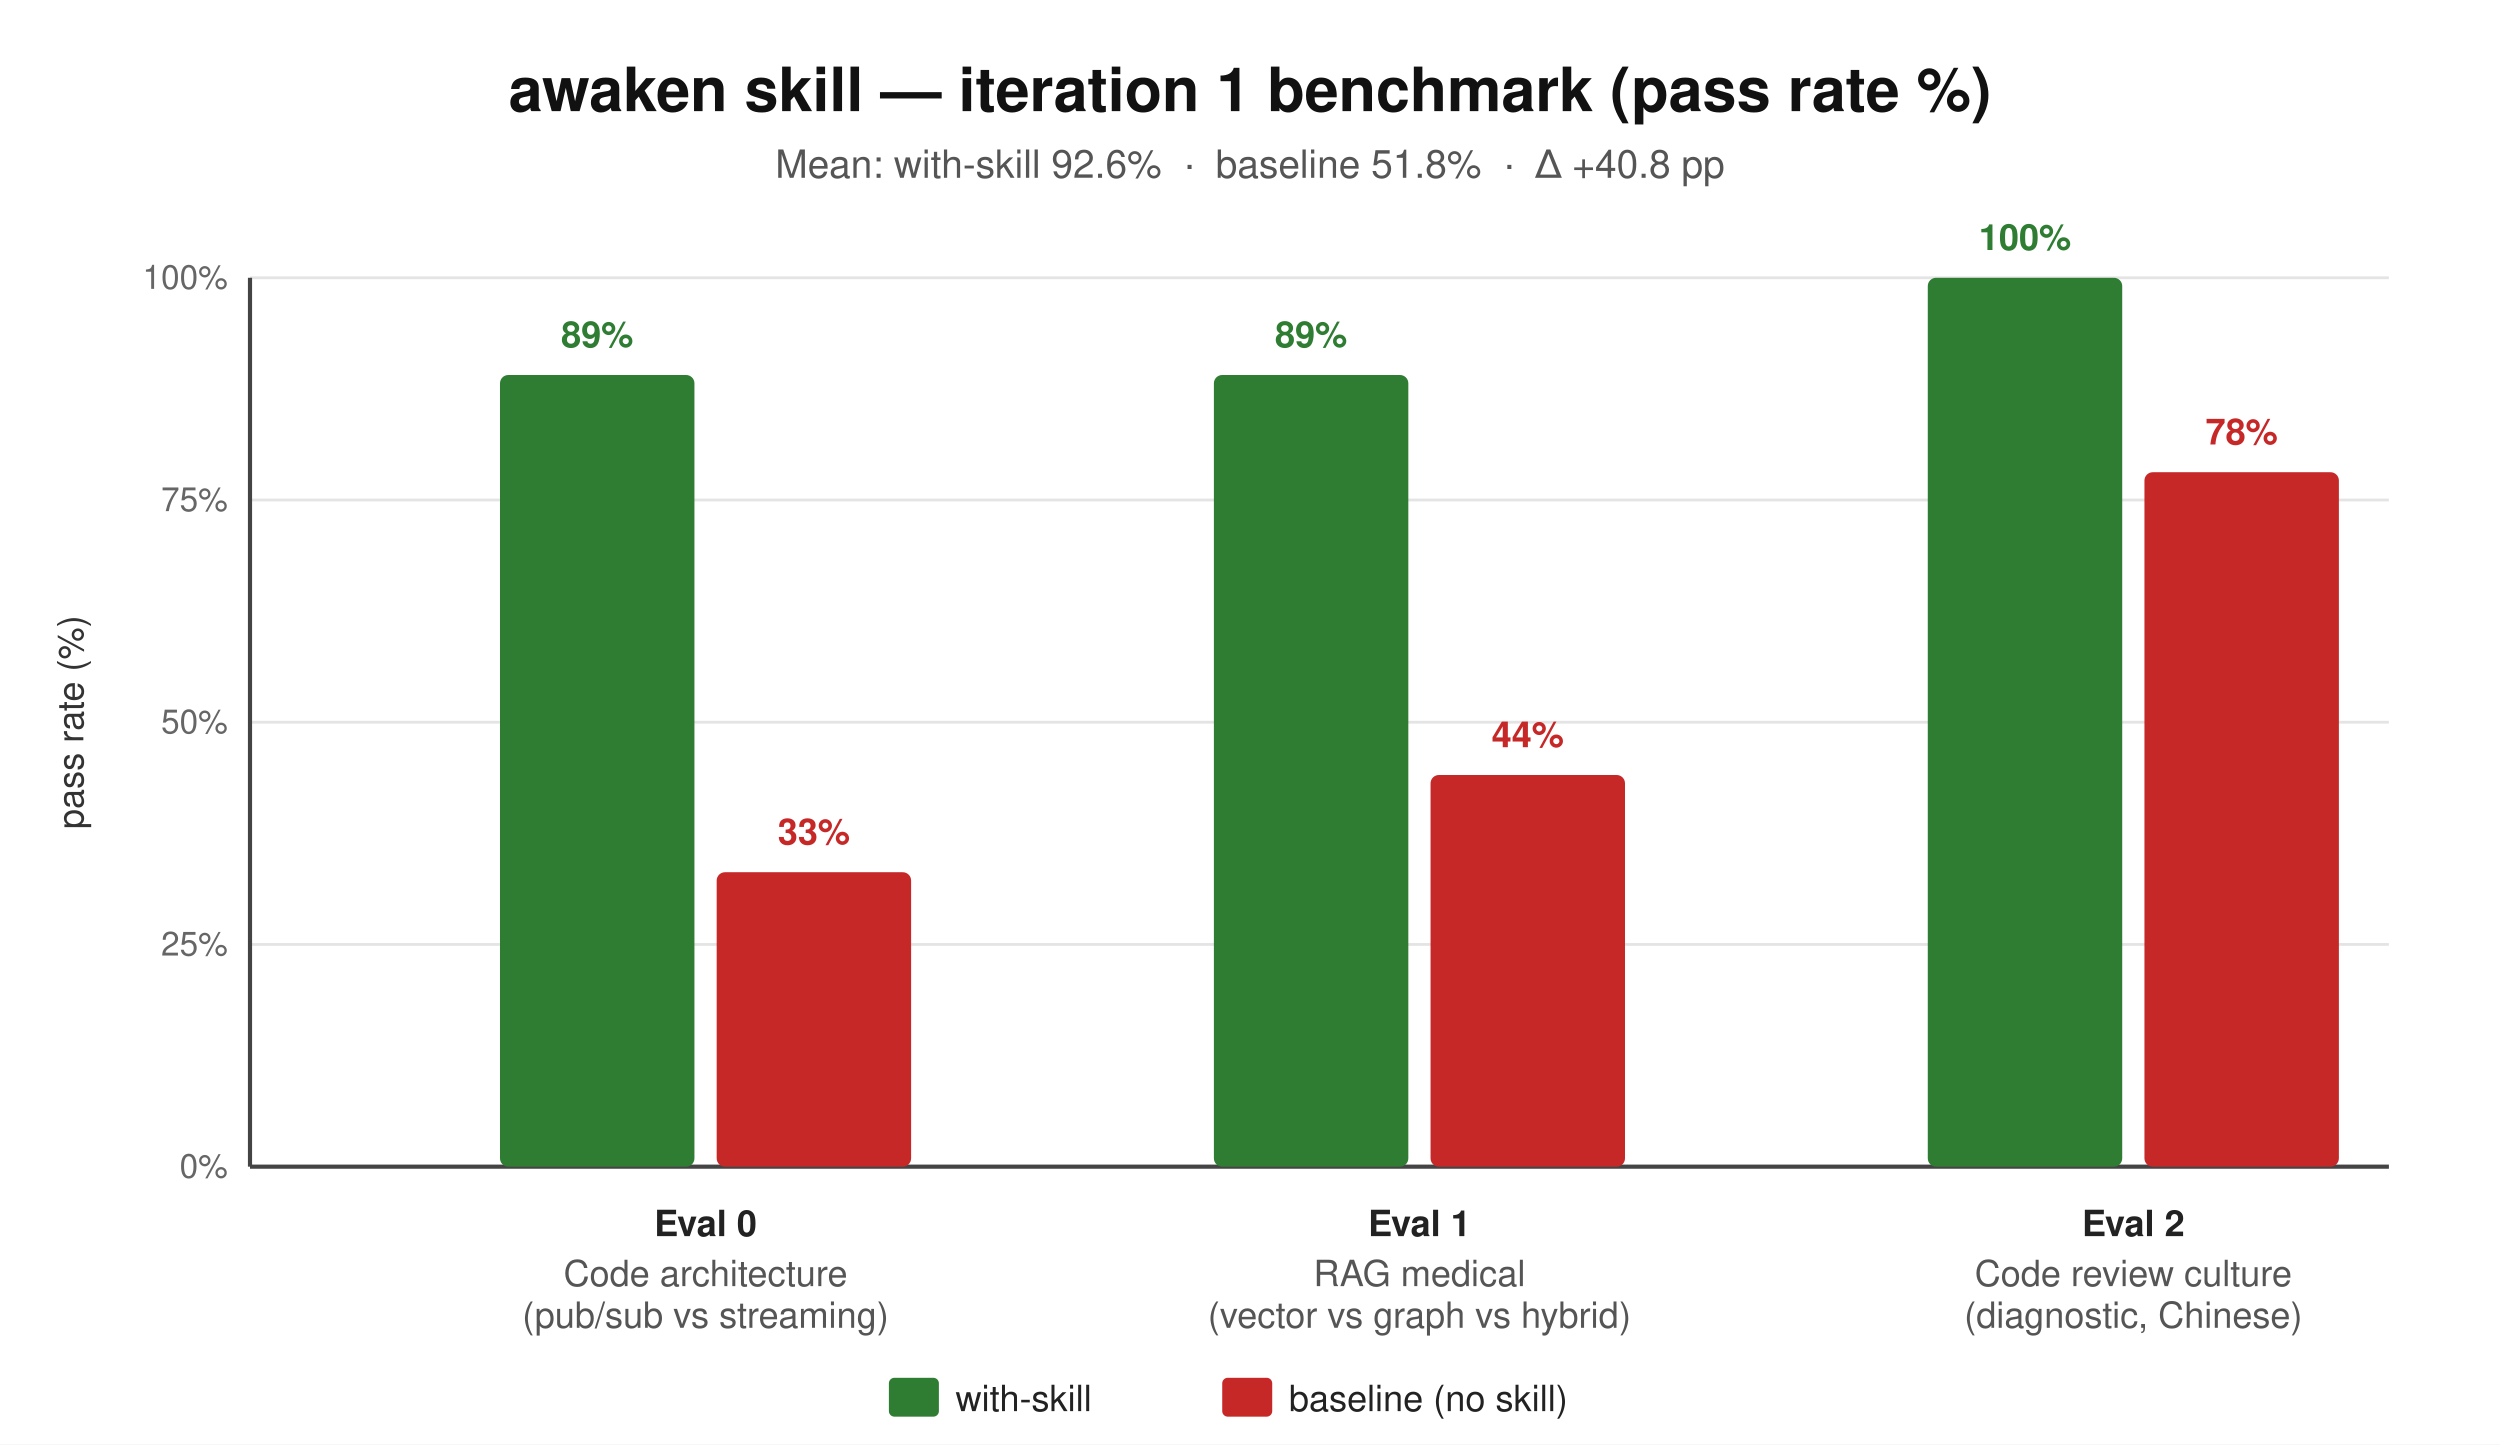
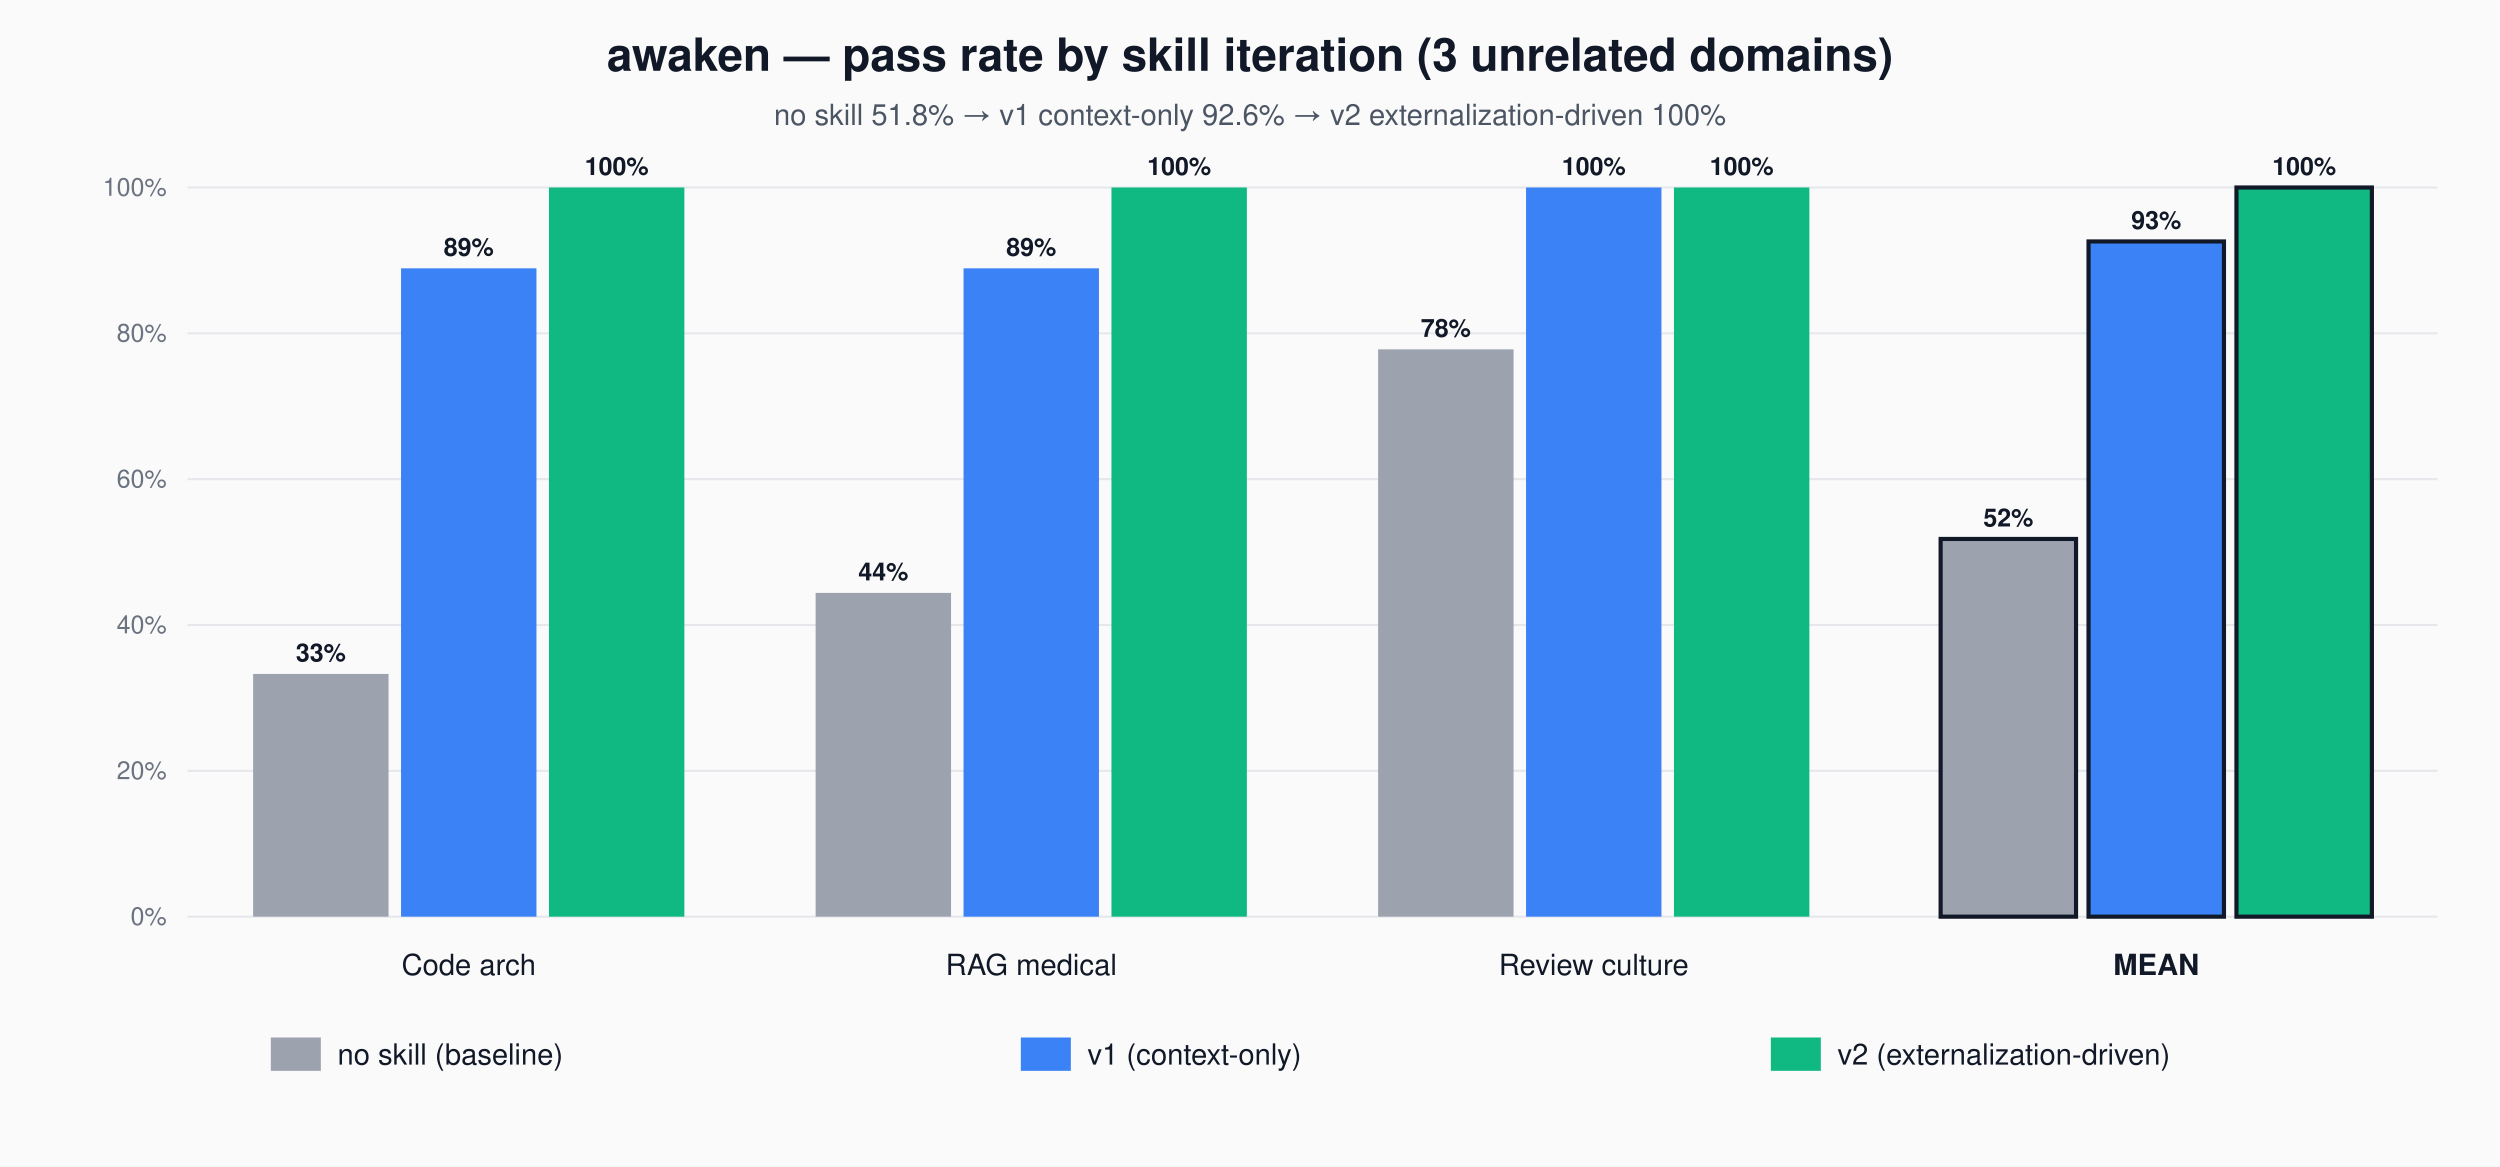
- <svg xmlns="http://www.w3.org/2000/svg" viewBox="0 0 900 520" font-family="-apple-system, BlinkMacSystemFont, 'Segoe UI', Helvetica, Arial, sans-serif" aria-labelledby="title desc">
-   <rect x="0" y="0" width="900" height="520" fill="#ffffff" />
-   <text x="450" y="40" text-anchor="middle" font-size="22" font-weight="700" fill="#111">awaken skill — iteration 1 benchmark (pass rate %)</text>
-   <text x="450" y="64" text-anchor="middle" font-size="14" fill="#555">Mean: with-skill 92.6%  ·  baseline 51.8%  ·  Δ +40.8 pp</text>
-   <g stroke="#e4e4e4" stroke-width="1">
-     <line x1="90" y1="420" x2="860" y2="420" />
-     <line x1="90" y1="340" x2="860" y2="340" />
-     <line x1="90" y1="260" x2="860" y2="260" />
-     <line x1="90" y1="180" x2="860" y2="180" />
-     <line x1="90" y1="100" x2="860" y2="100" />
-   </g>
-   <g font-size="12" fill="#666" text-anchor="end">
-     <text x="82" y="424">0%</text>
-     <text x="82" y="344">25%</text>
-     <text x="82" y="264">50%</text>
-     <text x="82" y="184">75%</text>
-     <text x="82" y="104">100%</text>
-   </g>
-   <line x1="90" y1="100" x2="90" y2="420" stroke="#444" stroke-width="1.5" />
-   <line x1="90" y1="420" x2="860" y2="420" stroke="#444" stroke-width="1.5" />
-   <text x="30" y="260" font-size="13" fill="#333" text-anchor="middle" transform="rotate(-90 30 260)">pass rate (%)</text>
-   <g>
-     <rect x="180" y="135" width="70" height="285" fill="#2e7d32" rx="3" />
-     <text x="215" y="125" text-anchor="middle" font-size="13" font-weight="700" fill="#2e7d32">89%</text>
-     <rect x="258" y="314" width="70" height="106" fill="#c62828" rx="3" />
-     <text x="293" y="304" text-anchor="middle" font-size="13" font-weight="700" fill="#c62828">33%</text>
-   </g>
-   <g>
-     <rect x="437" y="135" width="70" height="285" fill="#2e7d32" rx="3" />
-     <text x="472" y="125" text-anchor="middle" font-size="13" font-weight="700" fill="#2e7d32">89%</text>
-     <rect x="515" y="279" width="70" height="141" fill="#c62828" rx="3" />
-     <text x="550" y="269" text-anchor="middle" font-size="13" font-weight="700" fill="#c62828">44%</text>
-   </g>
-   <g>
-     <rect x="694" y="100" width="70" height="320" fill="#2e7d32" rx="3" />
-     <text x="729" y="90" text-anchor="middle" font-size="13" font-weight="700" fill="#2e7d32">100%</text>
-     <rect x="772" y="170" width="70" height="250" fill="#c62828" rx="3" />
-     <text x="807" y="160" text-anchor="middle" font-size="13" font-weight="700" fill="#c62828">78%</text>
-   </g>
-   <g font-size="13" fill="#222" text-anchor="middle">
-     <text x="254" y="445" font-weight="600">Eval 0</text>
-     <text x="254" y="463" fill="#555">Code architecture</text>
-     <text x="254" y="478" fill="#555">(pub/sub vs streaming)</text>
-     <text x="511" y="445" font-weight="600">Eval 1</text>
-     <text x="511" y="463" fill="#555">RAG medical</text>
-     <text x="511" y="478" fill="#555">(vector vs graph vs hybrid)</text>
-     <text x="768" y="445" font-weight="600">Eval 2</text>
-     <text x="768" y="463" fill="#555">Code review culture</text>
-     <text x="768" y="478" fill="#555">(diagnostic, Chinese)</text>
-   </g>
-   <g font-size="13" fill="#222">
-     <rect x="320" y="496" width="18" height="14" fill="#2e7d32" rx="2" />
-     <text x="344" y="508">with-skill</text>
-     <rect x="440" y="496" width="18" height="14" fill="#c62828" rx="2" />
-     <text x="464" y="508">baseline (no skill)</text>
-   </g>
+ <svg xmlns="http://www.w3.org/2000/svg" width="1200" height="560" viewBox="0 0 1200 560" font-family="system-ui,-apple-system,Segoe UI,Helvetica,Arial,sans-serif">
+   <rect width="1200" height="560" fill="#fafafa" />
+   <text x="600.0" y="34" text-anchor="middle" font-size="22" font-weight="700" fill="#111827">awaken — pass rate by skill iteration (3 unrelated domains)</text>
+   <text x="600.0" y="60" text-anchor="middle" font-size="14" fill="#4b5563">no skill 51.8%  →  v1 context-only 92.6%  →  v2 externalization-driven 100%</text>
+   <line x1="90" y1="440.0" x2="1170" y2="440.0" stroke="#e5e7eb" stroke-width="1" />
+   <text x="80" y="444.0" text-anchor="end" font-size="12" fill="#6b7280">0%</text>
+   <line x1="90" y1="370.0" x2="1170" y2="370.0" stroke="#e5e7eb" stroke-width="1" />
+   <text x="80" y="374.0" text-anchor="end" font-size="12" fill="#6b7280">20%</text>
+   <line x1="90" y1="300.0" x2="1170" y2="300.0" stroke="#e5e7eb" stroke-width="1" />
+   <text x="80" y="304.0" text-anchor="end" font-size="12" fill="#6b7280">40%</text>
+   <line x1="90" y1="230.0" x2="1170" y2="230.0" stroke="#e5e7eb" stroke-width="1" />
+   <text x="80" y="234.0" text-anchor="end" font-size="12" fill="#6b7280">60%</text>
+   <line x1="90" y1="160.0" x2="1170" y2="160.0" stroke="#e5e7eb" stroke-width="1" />
+   <text x="80" y="164.0" text-anchor="end" font-size="12" fill="#6b7280">80%</text>
+   <line x1="90" y1="90.0" x2="1170" y2="90.0" stroke="#e5e7eb" stroke-width="1" />
+   <text x="80" y="94.0" text-anchor="end" font-size="12" fill="#6b7280">100%</text>
+   <rect x="121.5" y="323.5" width="65" height="116.5" fill="#9ca3af" />
+   <text x="154.0" y="317.5" text-anchor="middle" font-size="12" font-weight="700" fill="#111827">33%</text>
+   <rect x="192.5" y="128.8" width="65" height="311.2" fill="#3b82f6" />
+   <text x="225.0" y="122.8" text-anchor="middle" font-size="12" font-weight="700" fill="#111827">89%</text>
+   <rect x="263.5" y="90.0" width="65" height="350.0" fill="#10b981" />
+   <text x="296.0" y="84.0" text-anchor="middle" font-size="12" font-weight="700" fill="#111827">100%</text>
+   <text x="225.0" y="468" text-anchor="middle" font-size="14" fill="#111827">Code arch</text>
+   <rect x="391.5" y="284.6" width="65" height="155.4" fill="#9ca3af" />
+   <text x="424.0" y="278.6" text-anchor="middle" font-size="12" font-weight="700" fill="#111827">44%</text>
+   <rect x="462.5" y="128.8" width="65" height="311.2" fill="#3b82f6" />
+   <text x="495.0" y="122.8" text-anchor="middle" font-size="12" font-weight="700" fill="#111827">89%</text>
+   <rect x="533.5" y="90.0" width="65" height="350.0" fill="#10b981" />
+   <text x="566.0" y="84.0" text-anchor="middle" font-size="12" font-weight="700" fill="#111827">100%</text>
+   <text x="495.0" y="468" text-anchor="middle" font-size="14" fill="#111827">RAG medical</text>
+   <rect x="661.5" y="167.7" width="65" height="272.3" fill="#9ca3af" />
+   <text x="694.0" y="161.7" text-anchor="middle" font-size="12" font-weight="700" fill="#111827">78%</text>
+   <rect x="732.5" y="90.0" width="65" height="350.0" fill="#3b82f6" />
+   <text x="765.0" y="84.0" text-anchor="middle" font-size="12" font-weight="700" fill="#111827">100%</text>
+   <rect x="803.5" y="90.0" width="65" height="350.0" fill="#10b981" />
+   <text x="836.0" y="84.0" text-anchor="middle" font-size="12" font-weight="700" fill="#111827">100%</text>
+   <text x="765.0" y="468" text-anchor="middle" font-size="14" fill="#111827">Review culture</text>
+   <rect x="931.5" y="258.7" width="65" height="181.3" fill="#9ca3af" stroke="#111827" stroke-width="2" />
+   <text x="964.0" y="252.7" text-anchor="middle" font-size="12" font-weight="700" fill="#111827">52%</text>
+   <rect x="1002.5" y="115.9" width="65" height="324.1" fill="#3b82f6" stroke="#111827" stroke-width="2" />
+   <text x="1035.0" y="109.9" text-anchor="middle" font-size="12" font-weight="700" fill="#111827">93%</text>
+   <rect x="1073.5" y="90.0" width="65" height="350.0" fill="#10b981" stroke="#111827" stroke-width="2" />
+   <text x="1106.0" y="84.0" text-anchor="middle" font-size="12" font-weight="700" fill="#111827">100%</text>
+   <text x="1035.0" y="468" text-anchor="middle" font-size="14" fill="#111827" font-weight="700">MEAN</text>
+   <rect x="130" y="498" width="24" height="16" fill="#9ca3af" />
+   <text x="162" y="511" font-size="14" fill="#111827">no skill (baseline)</text>
+   <rect x="490" y="498" width="24" height="16" fill="#3b82f6" />
+   <text x="522" y="511" font-size="14" fill="#111827">v1 (context-only)</text>
+   <rect x="850" y="498" width="24" height="16" fill="#10b981" />
+   <text x="882" y="511" font-size="14" fill="#111827">v2 (externalization-driven)</text>
</svg>
